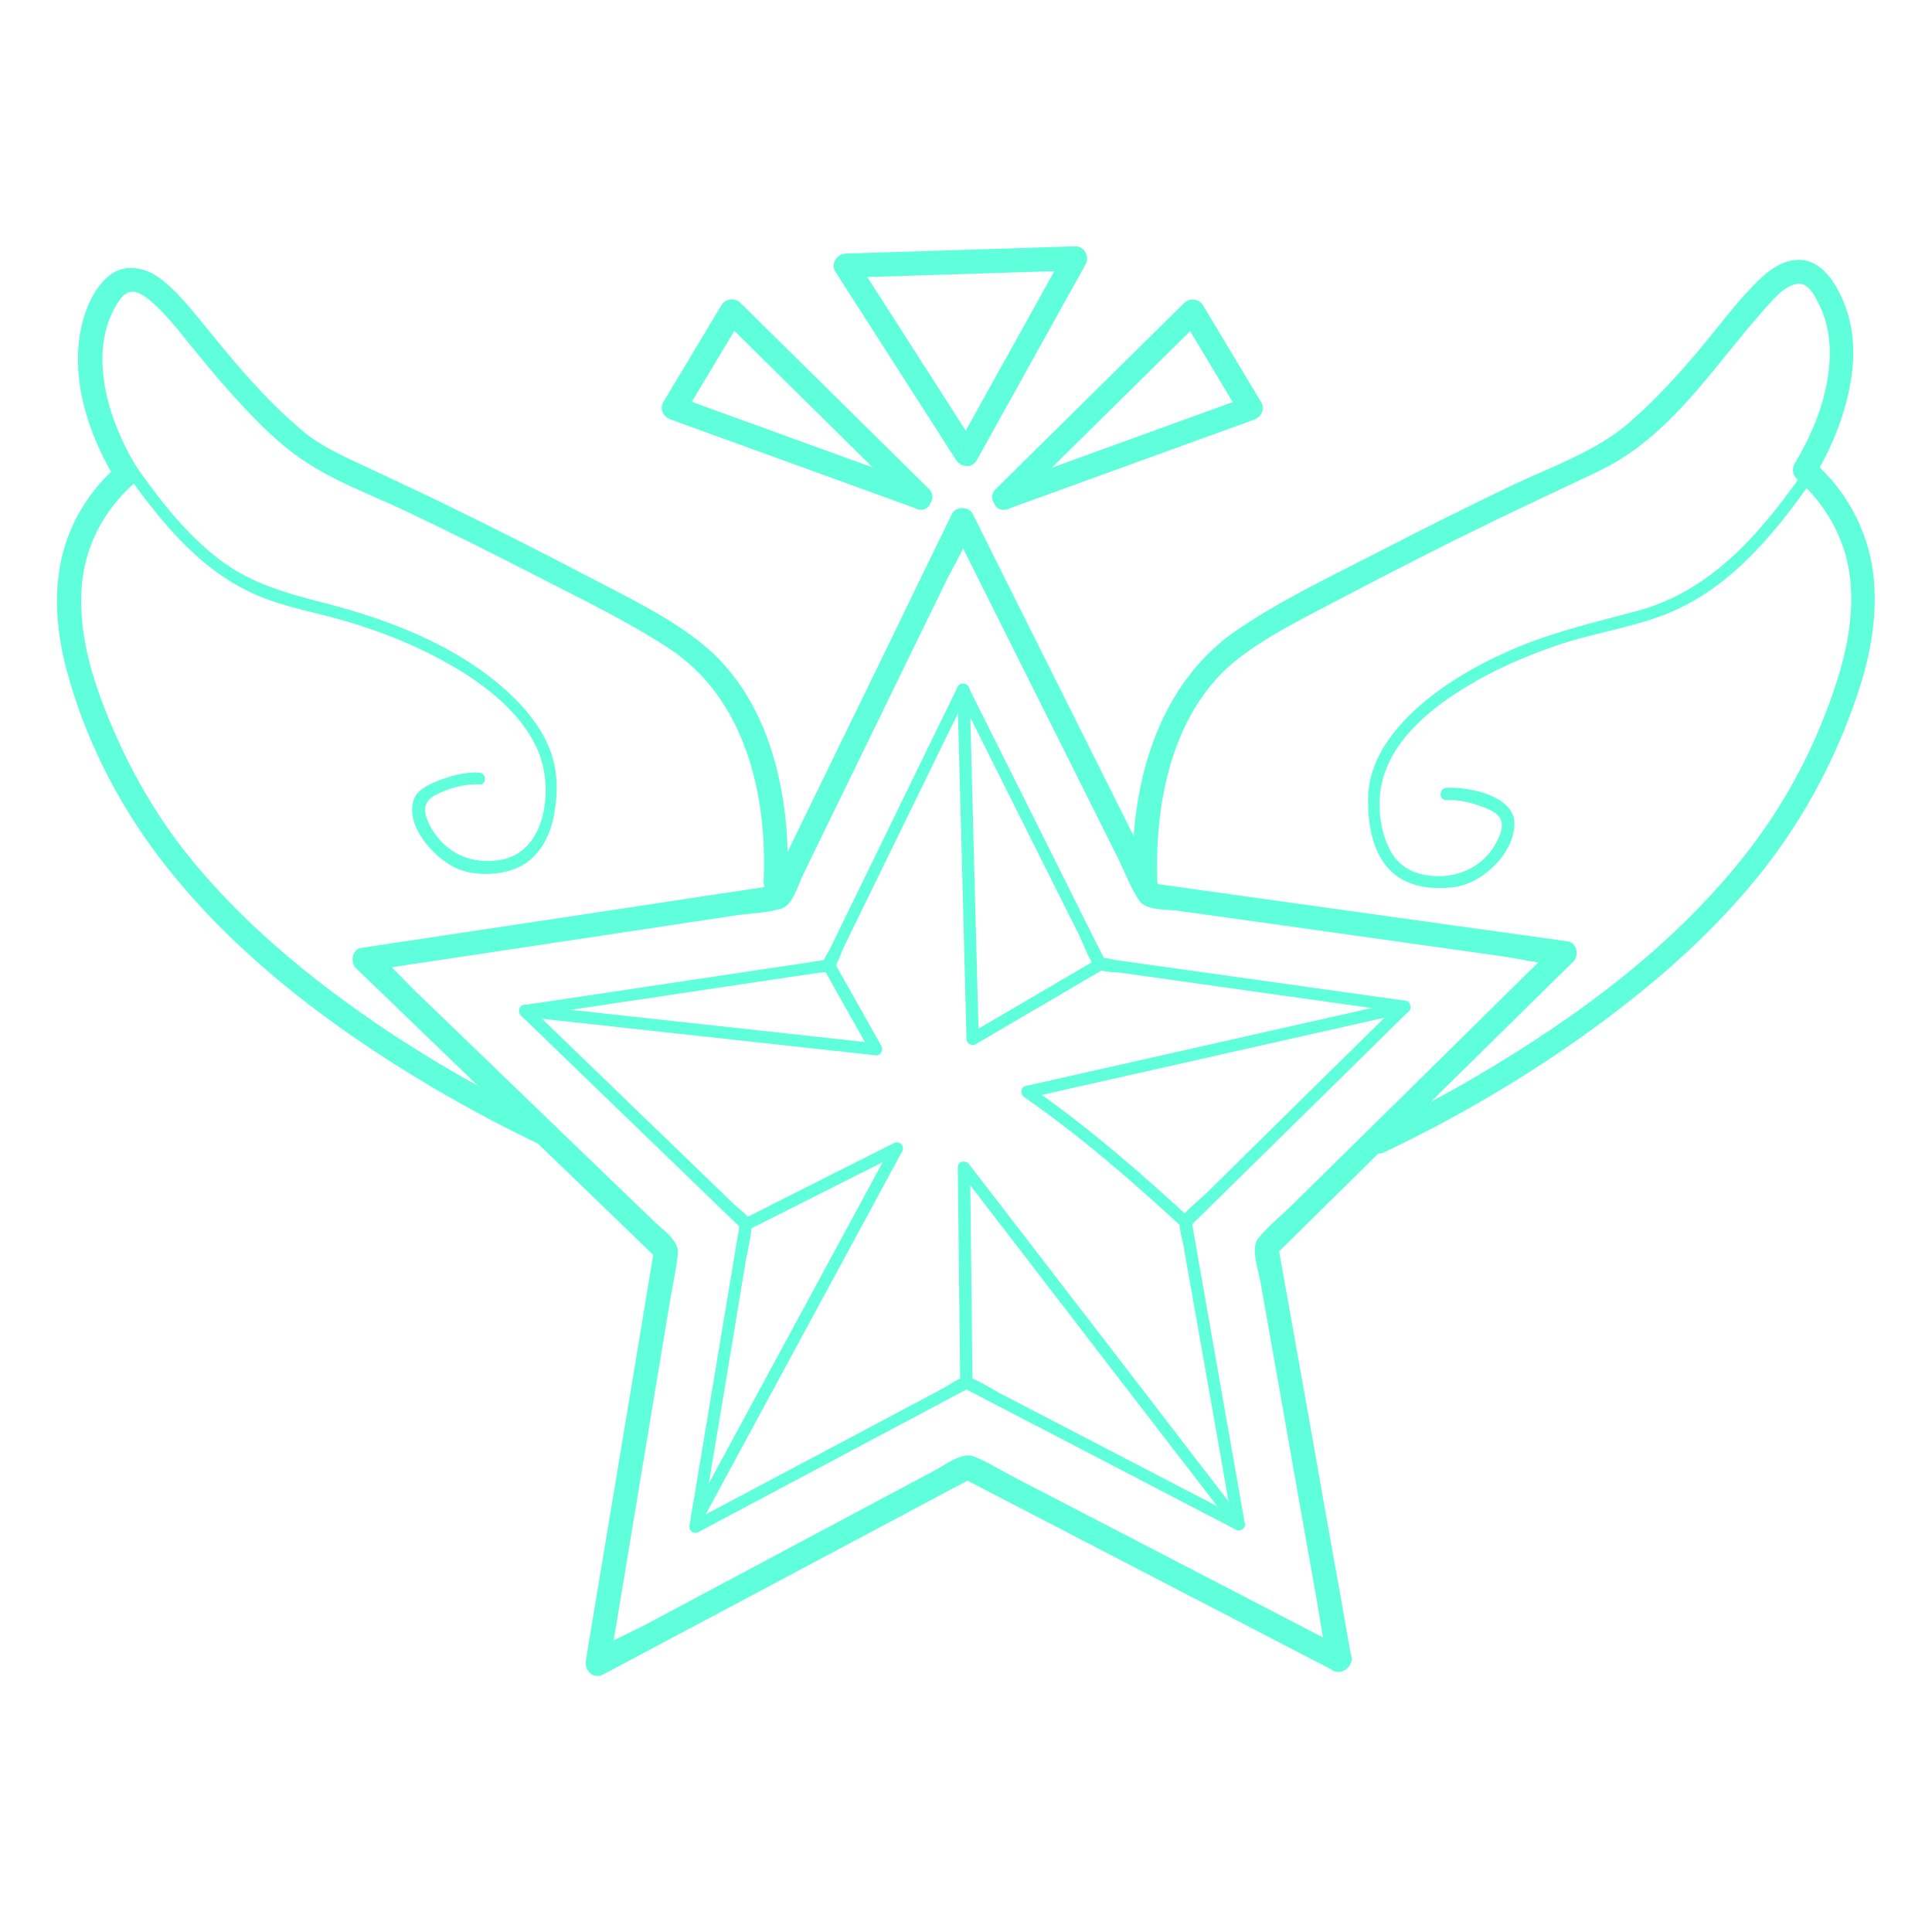
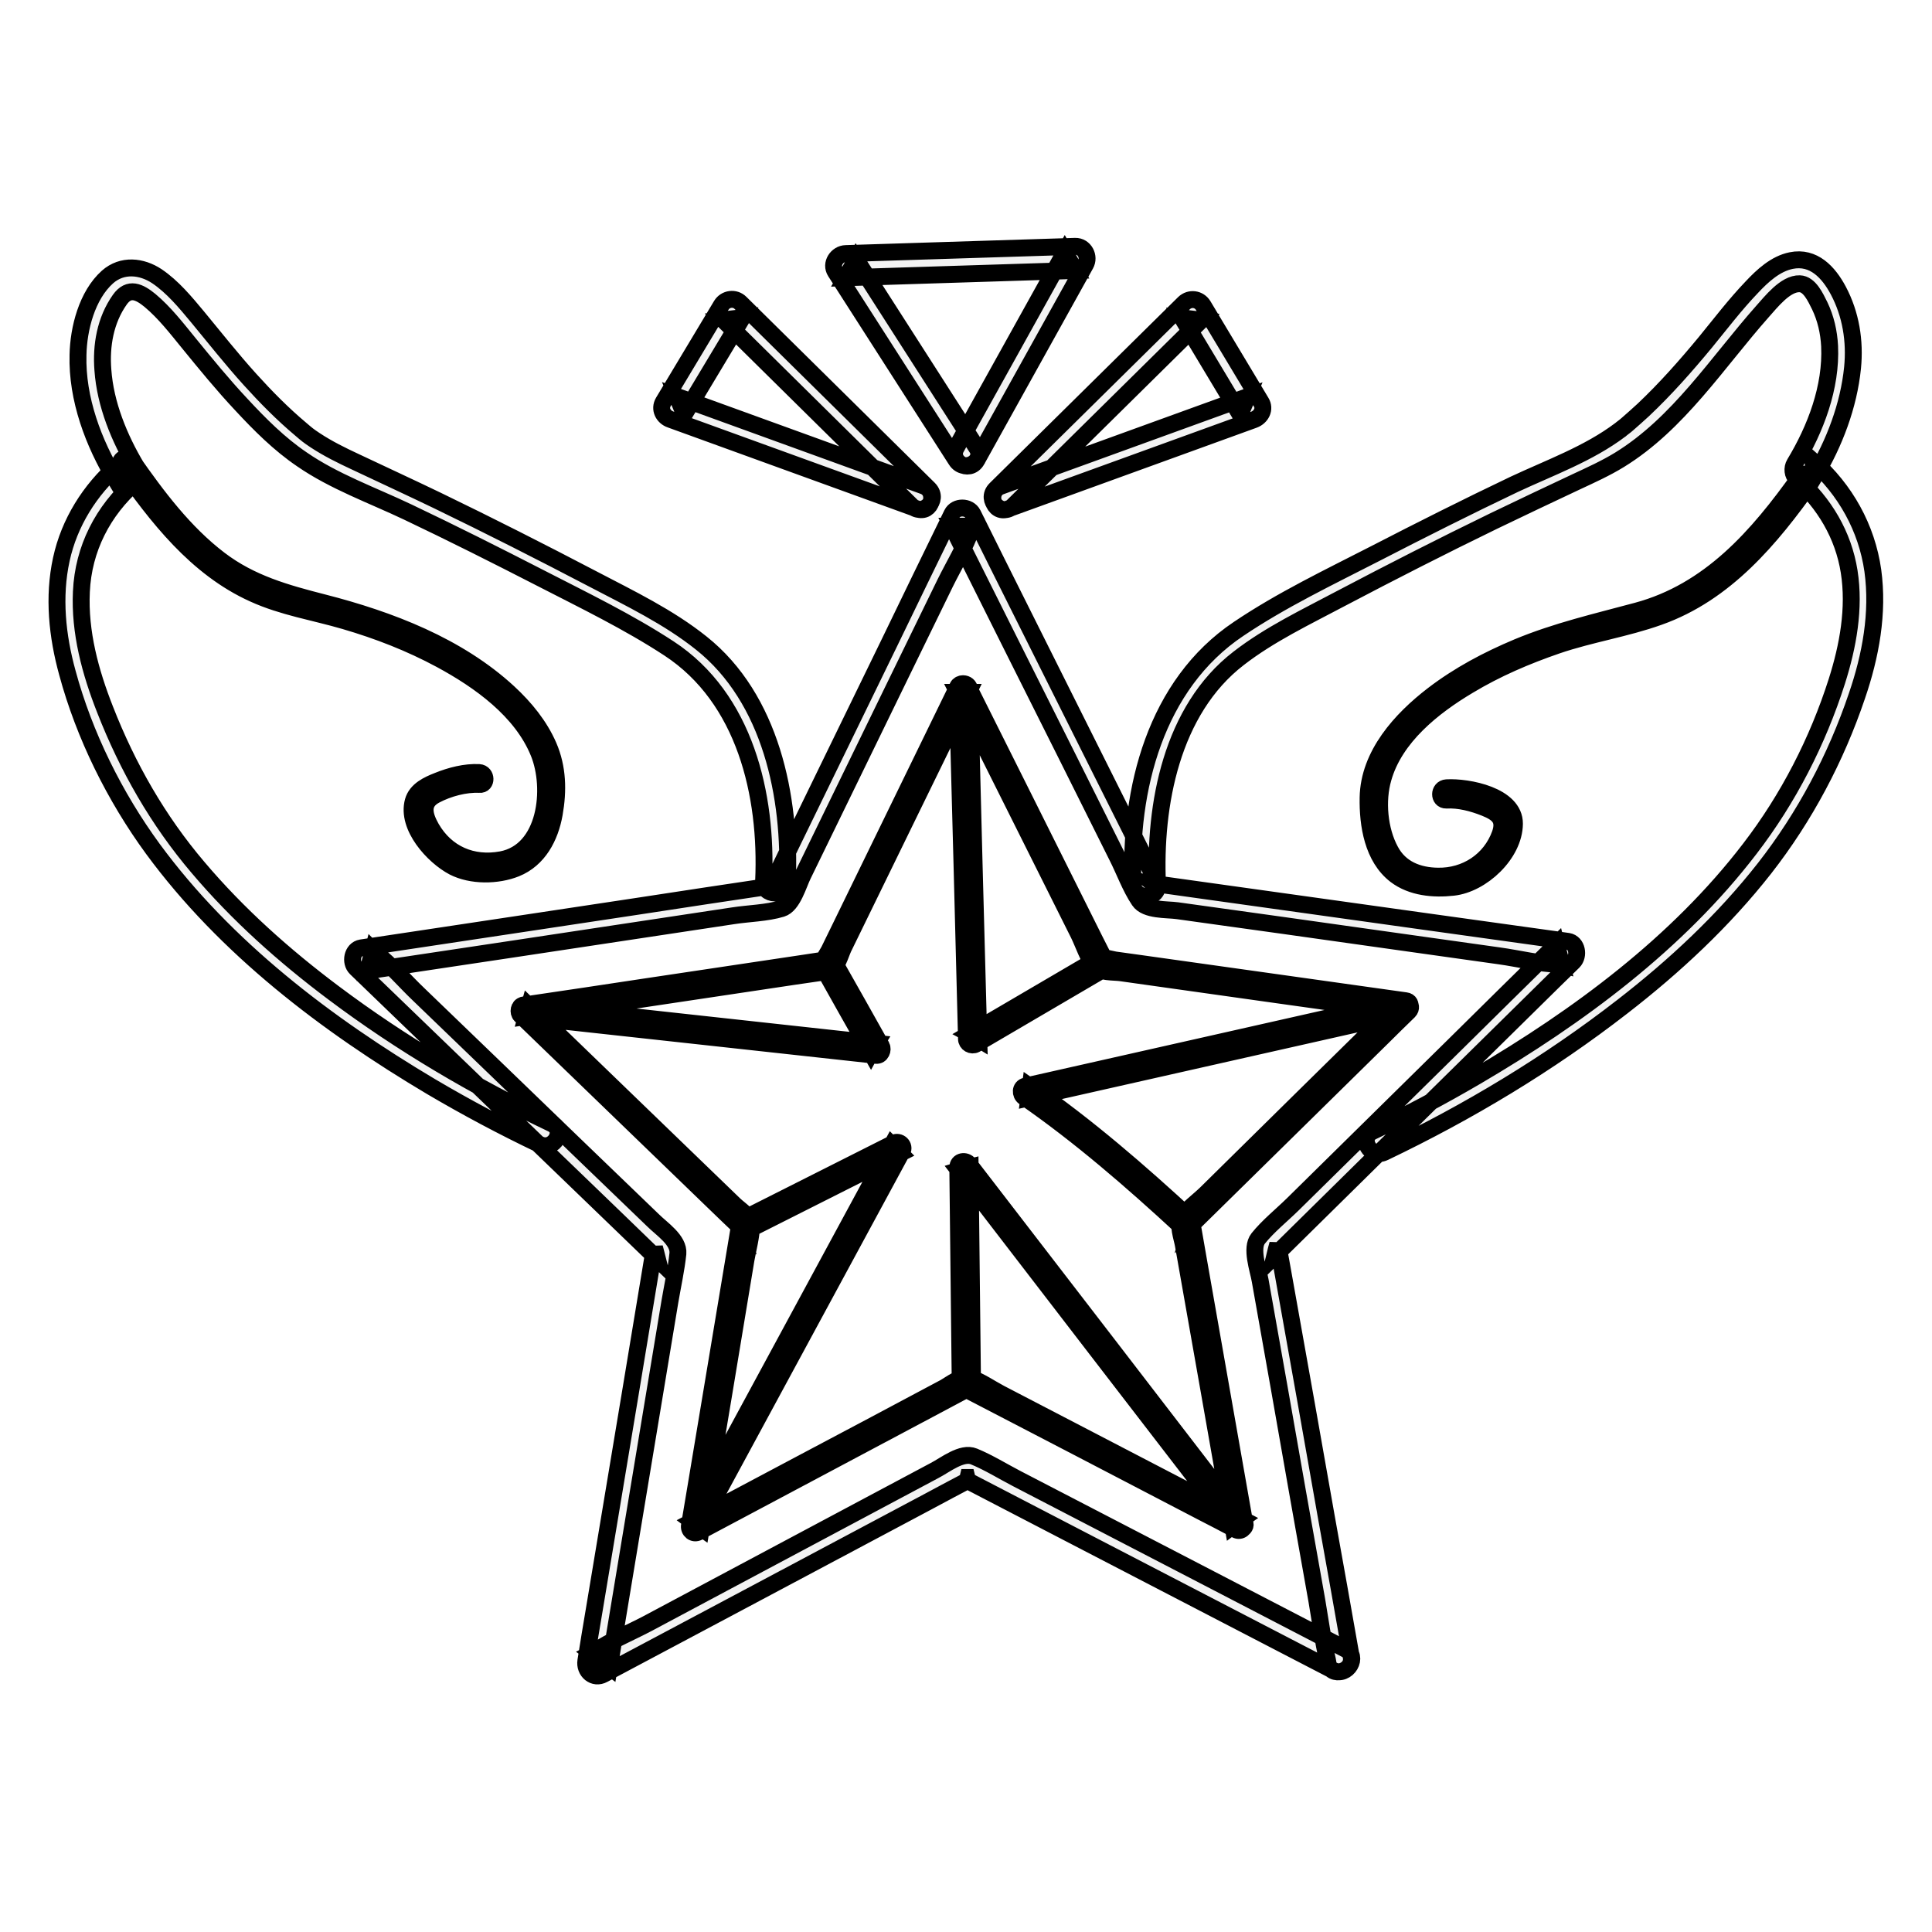
- <svg xmlns="http://www.w3.org/2000/svg" version="1.1" id="Layer_1" x="0px" y="0px" viewBox="0 0 800 800" style="enable-background:new 0 0 800 800;" xml:space="preserve">
-   <style type="text/css">
- 	.st0{fill:#5FFFDC;}
- </style>
-   <g>
-     <g>
-       <path class="st0" d="M557.2,682.9c-17.5-9.1-35.1-18.2-52.6-27.3c-27.8-14.4-55.7-28.9-83.5-43.3c-5.8-3-11.7-6.7-17.8-9.2    c-5-2.1-12,3.6-16.3,5.8c-26.2,14-52.4,27.9-78.6,41.9c-13.4,7.2-26.9,14.3-40.3,21.5c-7.2,3.8-15.3,7.1-22,11.7    c-0.3,0.2-0.7,0.4-1.1,0.6c2.4,1.9,4.9,3.8,7.3,5.6c3.2-19.5,6.5-39,9.7-58.5c5.1-30.9,10.3-61.9,15.4-92.8    c1.1-6.5,2.6-13.2,3.3-19.8c0.5-5.6-6.7-10.2-10.3-13.8c-21.4-20.6-42.8-41.2-64.1-61.8c-11-10.6-21.9-21.1-32.9-31.7    c-5.9-5.6-11.5-12.3-18-17.3c-0.3-0.2-0.6-0.6-0.9-0.9c-0.7,2.8-1.5,5.6-2.2,8.4c19.5-2.9,39.1-5.9,58.6-8.8    c30.9-4.7,61.8-9.3,92.7-14c6.4-1,13.9-1.1,20.1-3c4.6-1.4,6.9-10.1,8.8-13.9c13-26.8,26.1-53.5,39.1-80.3    c6.6-13.5,13.2-27.1,19.8-40.6c3.6-7.3,8.2-14.8,10.9-22.4c0.1-0.4,0.4-0.8,0.5-1.1c-2.9,0-5.8,0-8.6,0    c8.8,17.7,17.7,35.3,26.5,53c14,27.9,28,55.9,41.9,83.8c3,5.9,5.4,12.7,9.1,18.2c2.8,4.2,11.4,3.6,15.8,4.2    c29.5,4.1,59,8.2,88.5,12.4c14.9,2.1,29.8,4.2,44.8,6.3c8,1.1,16.6,3.3,24.7,3.5c0.4,0,0.8,0.1,1.2,0.2c-0.7-2.8-1.5-5.6-2.2-8.4    c-14.1,13.9-28.2,27.7-42.2,41.6c-22.3,22-44.7,44-67,66c-4.7,4.6-10.2,9-14.3,14.1c-3.2,4,0,12.8,0.8,17.4    c5.2,29.2,10.4,58.5,15.5,87.7c2.7,15,5.3,30,8,45c1.4,8.2,2.5,16.5,4.4,24.6c0.1,0.4,0.1,0.8,0.2,1.2c1.1,6.3,10.8,3.6,9.6-2.7    c-3.4-19.3-6.8-38.6-10.3-57.9c-5.4-30.6-10.8-61.2-16.3-91.8c-1.3-7.1-2.5-14.2-3.8-21.2c-0.4,1.6-0.9,3.2-1.3,4.9    c14-13.8,27.9-27.5,41.9-41.3c22.1-21.8,44.3-43.6,66.4-65.4c5.1-5,10.2-10.1,15.4-15.1c2.4-2.4,1.6-7.8-2.2-8.4    c-19.4-2.7-38.8-5.4-58.2-8.1c-30.8-4.3-61.5-8.6-92.3-12.9c-7.1-1-14.2-2-21.4-3c1,0.8,2,1.5,3,2.3    c-8.8-17.5-17.5-35.1-26.3-52.6c-13.9-27.8-27.8-55.6-41.7-83.4c-3.2-6.4-6.4-12.9-9.6-19.3c-1.6-3.2-7-3.3-8.6,0    c-8.6,17.6-17.2,35.3-25.7,52.9c-13.6,27.9-27.2,55.9-40.8,83.8c-3.1,6.5-6.3,12.9-9.4,19.4c1-0.8,2-1.5,3-2.3    c-19.4,2.9-38.8,5.8-58.2,8.8c-30.7,4.6-61.4,9.3-92.2,13.9c-7.1,1.1-14.2,2.1-21.3,3.2c-3.8,0.6-4.7,6-2.2,8.4    c14.1,13.6,28.2,27.2,42.3,40.8c22.4,21.6,44.7,43.1,67.1,64.7c5.2,5,10.3,10,15.5,15c-0.4-1.6-0.9-3.2-1.3-4.9    c-3.2,19.3-6.4,38.7-9.6,58c-5.1,30.6-10.2,61.3-15.3,91.9c-1.2,7.1-2.4,14.2-3.5,21.3c-0.7,4.3,3.3,7.8,7.3,5.6    c17.3-9.2,34.6-18.4,51.9-27.6c27.4-14.6,54.8-29.2,82.3-43.8c6.3-3.4,12.7-6.8,19-10.1c-1.7,0-3.4,0-5,0    c17.4,9,34.8,18.1,52.2,27.1c27.6,14.3,55.2,28.6,82.7,42.9c6.4,3.3,12.8,6.6,19.1,9.9C557.9,694.5,563,685.9,557.2,682.9z" />
-     </g>
-   </g>
-   <g>
-     <g>
-       <path class="st0" d="M579.7,415.1c-26.8,26.4-53.6,52.7-80.3,79.1c-3.2,3.1-7.7,6.3-10.2,10c-1.8,2.7,0.3,8.4,0.8,11.3    c3.8,21.3,7.5,42.7,11.3,64c3.1,17.4,6.1,34.9,9.2,52.3c1.2-0.9,2.4-1.9,3.7-2.8c-33.3-17.3-66.7-34.7-100-52    c-4-2.1-8.4-5.2-12.7-6.6c-3.2-1-7.8,2.7-10.5,4.2c-19.1,10.2-38.3,20.4-57.4,30.5c-15.6,8.3-31.3,16.6-46.9,24.9    c1.2,0.9,2.4,1.9,3.7,2.8c6.2-37.1,12.4-74.1,18.5-111.2c0.8-4.5,2.2-9.5,2.3-14.1c0.1-3.5-4.8-6.5-7.1-8.7    c-15.6-15.1-31.2-30.1-46.8-45.2c-12.7-12.3-25.5-24.6-38.2-36.9c-0.4,1.4-0.7,2.8-1.1,4.2c36.9-5.5,73.9-11.1,110.8-16.6    c3.4-0.5,6.8-1,10.3-1.5c1.4-0.2,3.2-0.1,4.5-0.7c2.9-1.2,4.4-6.9,5.6-9.5c9.5-19.5,19.1-39.1,28.6-58.6    c7.7-15.8,15.4-31.5,23.1-47.3c-1.4,0-2.9,0-4.3,0c16.7,33.4,33.4,66.8,50.1,100.2c2,4.1,3.8,9.8,6.7,13.4c2,2.5,7.8,2.1,10.7,2.5    c21.5,3,43.1,6.1,64.6,9.1c17.4,2.4,34.7,4.9,52.1,7.3c3.1,0.4,4.5-4.4,1.3-4.8c-36.8-5.2-73.5-10.3-110.3-15.5    c-3.4-0.5-6.7-0.9-10.1-1.4c-0.6-0.1-4.8-1.2-5.2-0.7c-0.2,0.2,1,1.2,1.1,0.9c0.1-0.2-0.7-1.5-0.8-1.6c-1.2-2.4-2.4-4.8-3.6-7.1    c-9.7-19.4-19.3-38.7-29-58.1c-7.8-15.5-15.5-31.1-23.3-46.6c-0.8-1.6-3.5-1.6-4.3,0c-16.3,33.4-32.5,66.7-48.8,100.1    c-1.5,3.1-3,6.1-4.5,9.2c-0.3,0.6-2.6,4.1-2.3,4.7c0.1,0.3,1.3-0.7,1.1-0.9c-0.1-0.1-1.6,0.2-1.8,0.3c-2.6,0.4-5.3,0.8-7.9,1.2    c-21.4,3.2-42.8,6.4-64.2,9.6c-17.2,2.6-34.4,5.2-51.5,7.7c-1.9,0.3-2.3,3-1.1,4.2c26.7,25.8,53.4,51.6,80.1,77.4    c3.8,3.6,7.5,7.3,11.3,10.9c-0.2-0.8-0.4-1.6-0.6-2.4c-6.1,36.6-12.2,73.2-18.3,109.8c-0.9,5.2-1.7,10.3-2.6,15.5    c-0.4,2.1,1.6,3.9,3.7,2.8c32.8-17.4,65.5-34.9,98.3-52.3c4.6-2.5,9.3-4.9,13.9-7.4c-0.8,0-1.7,0-2.5,0    c32.9,17.1,65.9,34.2,98.8,51.4c4.7,2.4,9.3,4.8,14,7.3c2,1.1,4.1-0.7,3.7-2.8c-6.4-36.6-12.9-73.1-19.3-109.7    c-0.9-5.2-1.8-10.3-2.7-15.5c-0.2,0.8-0.4,1.6-0.6,2.4c26.5-26,52.9-52.1,79.4-78.1c3.7-3.7,7.5-7.4,11.2-11    C585.6,416.4,582,412.9,579.7,415.1z" />
-     </g>
-   </g>
-   <g>
-     <g>
-       <path class="st0" d="M341,401c6.5,11.6,13,23.2,19.6,34.8c0.7-1.3,1.4-2.5,2.2-3.8c-48.4-5.3-96.8-10.6-145.2-15.9    c-3.2-0.4-3.2,4.7,0,5c48.4,5.3,96.8,10.6,145.2,15.9c2,0.2,3-2.3,2.2-3.8c-6.5-11.6-13-23.2-19.6-34.8    C343.7,395.7,339.4,398.2,341,401L341,401z" />
-     </g>
-   </g>
-   <g>
-     <g>
-       <path class="st0" d="M396.4,285.5c1.3,48.2,2.6,96.5,3.8,144.7c0,1.9,2.1,3.1,3.8,2.2c17.6-10.3,35.3-20.7,52.9-31    c2.8-1.6,0.3-5.9-2.5-4.3c-17.6,10.3-35.3,20.7-52.9,31c1.3,0.7,2.5,1.4,3.8,2.2c-1.3-48.2-2.6-96.5-3.8-144.7    C401.3,282.3,396.3,282.3,396.4,285.5L396.4,285.5z" />
-     </g>
-   </g>
-   <g>
-     <g>
-       <path class="st0" d="M580.8,414.5c-52,11.7-104.1,23.5-156.1,35.2c-2.3,0.5-2.3,3.4-0.6,4.6c23.1,16,44.6,34.7,65.2,53.7    c1.2-1.2,2.4-2.4,3.5-3.5c-0.1-0.1-0.1-0.1-0.2-0.2c-2.4-2.2-5.9,1.4-3.5,3.5c0.1,0.1,0.1,0.1,0.2,0.2c2.4,2.2,5.9-1.3,3.5-3.5    c-20.9-19.3-42.8-38.3-66.2-54.5c-0.2,1.5-0.4,3-0.6,4.6c52-11.7,104.1-23.5,156.1-35.2C585.3,418.6,584,413.8,580.8,414.5    L580.8,414.5z" />
-     </g>
-   </g>
-   <g>
-     <g>
-       <path class="st0" d="M402.7,572.6c-0.3-29.8-0.7-59.6-1-89.3c-1.6,0.4-3.1,0.8-4.7,1.3c37.9,49.3,75.8,98.6,113.8,147.9    c1.9,2.5,6.3,0,4.3-2.5c-37.9-49.3-75.8-98.6-113.8-147.9c-1.4-1.8-4.7-1.5-4.7,1.3c0.3,29.8,0.7,59.6,1,89.3    C397.8,575.8,402.8,575.8,402.7,572.6L402.7,572.6z" />
-     </g>
-   </g>
-   <g>
-     <g>
-       <path class="st0" d="M310.2,509.1c20.8-10.5,41.7-21,62.5-31.5c-1.1-1.1-2.3-2.3-3.4-3.4c-27.6,51-55.2,102-82.8,153    c-1.5,2.8,2.8,5.4,4.3,2.5c27.6-51,55.2-102,82.8-153c1.2-2.3-1.2-4.5-3.4-3.4c-20.8,10.5-41.7,21-62.5,31.5    C304.8,506.2,307.3,510.5,310.2,509.1L310.2,509.1z" />
-     </g>
-   </g>
-   <g>
-     <g>
-       <path class="st0" d="M326,365c1.6-34.9-6.8-75.8-35.6-98.7c-13.5-10.8-29.5-18.5-44.8-26.5c-21.4-11.2-42.9-22.1-64.6-32.6    c-11.2-5.4-22.5-10.6-33.7-15.9c-5.8-2.7-11.5-5.5-16.8-9c-3-2-3.3-2.3-6-4.6c-7.5-6.3-14.4-13.3-21-20.6    c-7.6-8.4-14.6-17.3-21.8-26c-5-6-10.2-12.3-16.7-16.7c-6.3-4.2-14.4-5.1-20.5,0.3c-8.5,7.6-12,21.4-12.2,32.3    c-0.5,18.1,6.4,36.5,15.7,51.8c0.3-2,0.5-4,0.8-6.1c-11.6,10.2-20.1,23.7-23.4,38.9c-3.4,15.6-1.7,31.8,2.5,47    c7,25.9,19.6,51.3,35.4,72.9c30.1,41,71.9,72.7,115.3,98.5c14.6,8.6,29.6,16.6,44.9,23.9c5.8,2.8,10.9-5.9,5-8.6    c-31.7-15.1-62.3-33.1-90.4-54.2c-20.4-15.3-39.6-32.4-56.1-51.9c-16.6-19.5-29.2-41.6-38.5-65.4c-6.1-15.5-10.6-32-9.8-48.8    c0.8-17.8,8.9-33.5,22.2-45.2c1.6-1.4,1.9-4.3,0.8-6.1c-7.3-12.2-13.1-26.3-14.1-40.5c-0.8-10.1,1-20.6,7-29.1    c3.8-5.4,8.1-3.3,12.5,0.3c6.1,5.1,11.1,11.6,16,17.6c7.1,8.7,14.2,17.4,21.9,25.6c7.6,8.2,15.7,16.3,25,22.6    c13.3,9.2,29.3,14.9,43.8,21.8c18.5,8.8,36.8,18,55.1,27.4c17.9,9.2,36.3,18.1,53.1,29.1c31.5,20.6,40.8,60.6,39.2,96.2    C315.7,371.4,325.7,371.4,326,365L326,365z" />
-     </g>
-   </g>
-   <g>
-     <g>
-       <path class="st0" d="M198.4,319.9c-5.7-0.3-11.8,1.3-17,3.4c-4.1,1.6-9,3.8-10.3,8.5c-2.9,10.5,8.3,22.8,16.7,27.2    c7.4,3.8,18.1,3.7,25.8,0.6c9.4-3.8,14.2-13,15.9-22.6c1.7-9.6,1.5-19.1-2.4-28.1c-3.7-8.5-9.7-15.8-16.5-22.1    c-21-19.4-49.3-30.2-76.6-37.2c-15.6-4-30.1-8-43.1-17.9c-14.6-11.1-25.9-26.2-36.3-41.1c-1.8-2.6-6.2-0.1-4.3,2.5    c14.6,20.8,31,42.1,54.8,52.8c12.1,5.5,25.1,7.5,37.7,11.2c13.7,4,27.1,9.2,39.7,16c16.1,8.7,33.5,21.1,40.6,38.6    c6,14.8,3.2,40.8-15.5,44.3c-12,2.2-22.8-2.4-29-13.1c-3-5.3-4.4-10.5,1.7-13.7c5.3-2.8,12.3-4.7,18.3-4.4    C201.6,325.1,201.6,320.1,198.4,319.9L198.4,319.9z" />
-     </g>
-   </g>
-   <g>
-     <g>
-       <path class="st0" d="M479.3,366.3c-1.5-33,5.8-72.3,33.6-93.7c12.9-10,28.1-17.2,42.4-24.8c20.9-11,41.9-21.7,63.1-32    c11.4-5.5,22.8-10.9,34.3-16.3c6-2.8,12.2-5.6,17.9-9.1c24.4-15,40.5-40.3,59.1-61.3c3.6-4,9.6-11.8,15.5-11.6    c4.1,0.1,6.6,5.7,8.3,9.1c2.5,5.2,3.8,10.9,4.1,16.7c0.8,17-5.8,34.3-14.5,48.7c-1.1,1.8-0.9,4.6,0.8,6.1    c11.5,10.2,19.4,23.4,21.8,38.6c2.4,15.2-0.5,30.9-5.1,45.4c-7.9,24.8-20.1,48.6-36,69.3c-30,39.2-71,69.5-113.3,94.3    c-14,8.2-28.3,15.8-43,22.8c-5.8,2.8-0.7,11.4,5,8.6c34.7-16.6,68-36.6,98.4-60.2c21.7-16.8,42-35.7,59-57.4    c16.7-21.4,29.5-45.6,38.2-71.3c5.7-16.6,9-34.4,6.6-51.9c-2.5-17.7-11.4-33.6-24.8-45.4c0.3,2,0.5,4,0.8,6.1    c8.1-13.5,14-29,15.6-44.7c1.1-11.1-0.7-22.2-5.9-32c-4-7.5-10.2-14.3-19.5-12.4c-6.5,1.3-11.9,6.3-16.3,11    c-6.9,7.2-12.9,15.1-19.2,22.8c-8.1,9.8-16.5,19.3-25.7,28c-2.2,2-4.4,4-6.6,5.9c-0.5,0.4-1,0.9-1.6,1.3c-0.3,0.2-0.6,0.5-0.9,0.7    c-1.1,0.9,0.2-0.1-0.5,0.4c-13.1,9.9-29.3,15.7-44,22.6c-19.3,9.2-38.4,18.8-57.4,28.6c-19.1,9.8-38.8,19.2-56.6,31.2    c-34.4,23-45.5,66.6-43.7,106C469.6,372.7,479.6,372.8,479.3,366.3L479.3,366.3z" />
-     </g>
-   </g>
-   <g>
-     <g>
-       <path class="st0" d="M598.9,331.3c5.3-0.3,11,1.2,16,3.2c5.5,2.2,8.4,4.7,6.3,10.8c-4,11.1-14.3,17.7-25.8,17.5    c-8.2-0.1-15.7-3-19.7-10.6c-4.6-8.5-5.7-20.6-3-29.9c4.8-17.1,20.7-29.7,35.3-38.4c11.6-7,24-12.3,36.8-16.7    c13.8-4.7,28.4-6.9,42.1-11.8c27.6-9.8,46.3-32.3,62.8-55.5c1.9-2.6-2.5-5.1-4.3-2.5c-17.5,24.6-37.4,47.5-67.6,55.6    c-16.7,4.5-33.3,8.3-49.4,15c-12.4,5.2-24.3,11.5-35,19.7c-13.3,10.2-26.6,24.8-26.9,42.6c-0.2,11.2,1.9,24.8,11.4,32.1    c6.7,5.1,15.7,5.9,23.8,5c11.9-1.3,25.3-13.8,25.4-26.3c0.1-11.7-19.2-15.4-28.1-14.9C595.7,326.4,595.7,331.4,598.9,331.3    L598.9,331.3z" />
-     </g>
-   </g>
-   <g>
-     <g>
-       <path class="st0" d="M382.4,201.2c-34-12.3-68-24.7-102-37c1,2.4,2,4.9,3,7.3c8-13.3,16-26.7,24-40c-2.6,0.3-5.2,0.7-7.9,1    c26,25.7,52,51.3,78,77c4.6,4.5,11.7-2.5,7.1-7.1c-26-25.7-52-51.3-78-77c-2.3-2.3-6.2-1.8-7.9,1c-8,13.3-16,26.7-24,40    c-1.8,3,0,6.3,3,7.3c34,12.3,68,24.7,102,37C385.8,213,388.4,203.4,382.4,201.2z" />
-     </g>
-   </g>
-   <g>
-     <g>
-       <path class="st0" d="M404.5,185.5c-16.7-26-33.3-52-50-78c-1.4,2.5-2.9,5-4.3,7.5c31.7-1,63.3-2,95-3c-1.4-2.5-2.9-5-4.3-7.5    c-15,27-30,54-45,81c-3.1,5.6,5.5,10.7,8.6,5c15-27,30-54,45-81c1.8-3.2-0.4-7.6-4.3-7.5c-31.7,1-63.3,2-95,3    c-3.6,0.1-6.4,4.2-4.3,7.5c16.7,26,33.3,52,50,78C399.3,195.9,408,190.9,404.5,185.5z" />
-     </g>
-   </g>
-   <g>
-     <g>
-       <path class="st0" d="M417.2,210.8c34-12.3,68-24.7,102-37c3-1.1,4.8-4.4,3-7.3c-8-13.3-16-26.7-24-40c-1.7-2.8-5.5-3.3-7.9-1    c-26,25.7-52,51.3-78,77c-4.6,4.5,2.5,11.6,7.1,7.1c26-25.7,52-51.3,78-77c-2.6-0.3-5.2-0.7-7.9-1c8,13.3,16,26.7,24,40    c1-2.4,2-4.9,3-7.3c-34,12.3-68,24.7-102,37C408.5,203.4,411.1,213,417.2,210.8z" />
-     </g>
+ <svg xmlns="http://www.w3.org/2000/svg" enable-background="new 0 0 800 800" version="1.1" viewBox="0 0 800 800" xml:space="preserve">
+   <g stroke="currentColor" stroke-width="7" fill="rgba(0, 0, 0, 0.05)">
+     <path class="st0" d="m557.2 682.9c-17.5-9.1-35.1-18.2-52.6-27.3-27.8-14.4-55.7-28.9-83.5-43.3-5.8-3-11.7-6.7-17.8-9.2-5-2.1-12 3.6-16.3 5.8-26.2 14-52.4 27.9-78.6 41.9-13.4 7.2-26.9 14.3-40.3 21.5-7.2 3.8-15.3 7.1-22 11.7-0.3 0.2-0.7 0.4-1.1 0.6 2.4 1.9 4.9 3.8 7.3 5.6 3.2-19.5 6.5-39 9.7-58.5 5.1-30.9 10.3-61.9 15.4-92.8 1.1-6.5 2.6-13.2 3.3-19.8 0.5-5.6-6.7-10.2-10.3-13.8-21.4-20.6-42.8-41.2-64.1-61.8-11-10.6-21.9-21.1-32.9-31.7-5.9-5.6-11.5-12.3-18-17.3-0.3-0.2-0.6-0.6-0.9-0.9-0.7 2.8-1.5 5.6-2.2 8.4 19.5-2.9 39.1-5.9 58.6-8.8 30.9-4.7 61.8-9.3 92.7-14 6.4-1 13.9-1.1 20.1-3 4.6-1.4 6.9-10.1 8.8-13.9 13-26.8 26.1-53.5 39.1-80.3 6.6-13.5 13.2-27.1 19.8-40.6 3.6-7.3 8.2-14.8 10.9-22.4 0.1-0.4 0.4-0.8 0.5-1.1h-8.6c8.8 17.7 17.7 35.3 26.5 53 14 27.9 28 55.9 41.9 83.8 3 5.9 5.4 12.7 9.1 18.2 2.8 4.2 11.4 3.6 15.8 4.2 29.5 4.1 59 8.2 88.5 12.4 14.9 2.1 29.8 4.2 44.8 6.3 8 1.1 16.6 3.3 24.7 3.5 0.4 0 0.8 0.1 1.2 0.2-0.7-2.8-1.5-5.6-2.2-8.4-14.1 13.9-28.2 27.7-42.2 41.6-22.3 22-44.7 44-67 66-4.7 4.6-10.2 9-14.3 14.1-3.2 4 0 12.8 0.8 17.4 5.2 29.2 10.4 58.5 15.5 87.7 2.7 15 5.3 30 8 45 1.4 8.2 2.5 16.5 4.4 24.6 0.1 0.4 0.1 0.8 0.2 1.2 1.1 6.3 10.8 3.6 9.6-2.7-3.4-19.3-6.8-38.6-10.3-57.9-5.4-30.6-10.8-61.2-16.3-91.8-1.3-7.1-2.5-14.2-3.8-21.2-0.4 1.6-0.9 3.2-1.3 4.9 14-13.8 27.9-27.5 41.9-41.3 22.1-21.8 44.3-43.6 66.4-65.4 5.1-5 10.2-10.1 15.4-15.1 2.4-2.4 1.6-7.8-2.2-8.4-19.4-2.7-38.8-5.4-58.2-8.1-30.8-4.3-61.5-8.6-92.3-12.9-7.1-1-14.2-2-21.4-3 1 0.8 2 1.5 3 2.3-8.8-17.5-17.5-35.1-26.3-52.6l-41.7-83.4c-3.2-6.4-6.4-12.9-9.6-19.3-1.6-3.2-7-3.3-8.6 0-8.6 17.6-17.2 35.3-25.7 52.9-13.6 27.9-27.2 55.9-40.8 83.8-3.1 6.5-6.3 12.9-9.4 19.4 1-0.8 2-1.5 3-2.3-19.4 2.9-38.8 5.8-58.2 8.8-30.7 4.6-61.4 9.3-92.2 13.9-7.1 1.1-14.2 2.1-21.3 3.2-3.8 0.6-4.7 6-2.2 8.4l42.3 40.8c22.4 21.6 44.7 43.1 67.1 64.7 5.2 5 10.3 10 15.5 15-0.4-1.6-0.9-3.2-1.3-4.9-3.2 19.3-6.4 38.7-9.6 58-5.1 30.6-10.2 61.3-15.3 91.9-1.2 7.1-2.4 14.2-3.5 21.3-0.7 4.3 3.3 7.8 7.3 5.6l51.9-27.6c27.4-14.6 54.8-29.2 82.3-43.8 6.3-3.4 12.7-6.8 19-10.1h-5c17.4 9 34.8 18.1 52.2 27.1 27.6 14.3 55.2 28.6 82.7 42.9 6.4 3.3 12.8 6.6 19.1 9.9 5.8 2.8 10.9-5.8 5.1-8.8zM579.7 415.1c-26.8 26.4-53.6 52.7-80.3 79.1-3.2 3.1-7.7 6.3-10.2 10-1.8 2.7 0.3 8.4 0.8 11.3 3.8 21.3 7.5 42.7 11.3 64 3.1 17.4 6.1 34.9 9.2 52.3 1.2-0.9 2.4-1.9 3.7-2.8-33.3-17.3-66.7-34.7-100-52-4-2.1-8.4-5.2-12.7-6.6-3.2-1-7.8 2.7-10.5 4.2-19.1 10.2-38.3 20.4-57.4 30.5-15.6 8.3-31.3 16.6-46.9 24.9 1.2 0.9 2.4 1.9 3.7 2.8 6.2-37.1 12.4-74.1 18.5-111.2 0.8-4.5 2.2-9.5 2.3-14.1 0.1-3.5-4.8-6.5-7.1-8.7-15.6-15.1-31.2-30.1-46.8-45.2-12.7-12.3-25.5-24.6-38.2-36.9-0.4 1.4-0.7 2.8-1.1 4.2 36.9-5.5 73.9-11.1 110.8-16.6 3.4-0.5 6.8-1 10.3-1.5 1.4-0.2 3.2-0.1 4.5-0.7 2.9-1.2 4.4-6.9 5.6-9.5 9.5-19.5 19.1-39.1 28.6-58.6 7.7-15.8 15.4-31.5 23.1-47.3h-4.3l50.1 100.2c2 4.1 3.8 9.8 6.7 13.4 2 2.5 7.8 2.1 10.7 2.5 21.5 3 43.1 6.1 64.6 9.1 17.4 2.4 34.7 4.9 52.1 7.3 3.1 0.4 4.5-4.4 1.3-4.8-36.8-5.2-73.5-10.3-110.3-15.5-3.4-0.5-6.7-0.9-10.1-1.4-0.6-0.1-4.8-1.2-5.2-0.7-0.2 0.2 1 1.2 1.1 0.9 0.1-0.2-0.7-1.5-0.8-1.6-1.2-2.4-2.4-4.8-3.6-7.1-9.7-19.4-19.3-38.7-29-58.1-7.8-15.5-15.5-31.1-23.3-46.6-0.8-1.6-3.5-1.6-4.3 0-16.3 33.4-32.5 66.7-48.8 100.1-1.5 3.1-3 6.1-4.5 9.2-0.3 0.6-2.6 4.1-2.3 4.7 0.1 0.3 1.3-0.7 1.1-0.9-0.1-0.1-1.6 0.2-1.8 0.3-2.6 0.4-5.3 0.8-7.9 1.2-21.4 3.2-42.8 6.4-64.2 9.6-17.2 2.6-34.4 5.2-51.5 7.7-1.9 0.3-2.3 3-1.1 4.2l80.1 77.4c3.8 3.6 7.5 7.3 11.3 10.9l-0.6-2.4-18.3 109.8c-0.9 5.2-1.7 10.3-2.6 15.5-0.4 2.1 1.6 3.9 3.7 2.8 32.8-17.4 65.5-34.9 98.3-52.3 4.6-2.5 9.3-4.9 13.9-7.4h-2.5c32.9 17.1 65.9 34.2 98.8 51.4 4.7 2.4 9.3 4.8 14 7.3 2 1.1 4.1-0.7 3.7-2.8-6.4-36.6-12.9-73.1-19.3-109.7-0.9-5.2-1.8-10.3-2.7-15.5l-0.6 2.4c26.5-26 52.9-52.1 79.4-78.1 3.7-3.7 7.5-7.4 11.2-11 2.2-2.3-1.4-5.8-3.7-3.6zM341 401c6.5 11.6 13 23.2 19.6 34.8 0.7-1.3 1.4-2.5 2.2-3.8-48.4-5.3-96.8-10.6-145.2-15.9-3.2-0.4-3.2 4.7 0 5 48.4 5.3 96.8 10.6 145.2 15.9 2 0.2 3-2.3 2.2-3.8-6.5-11.6-13-23.2-19.6-34.8-1.7-2.7-6-0.2-4.4 2.6zM396.4 285.5c1.3 48.2 2.6 96.5 3.8 144.7 0 1.9 2.1 3.1 3.8 2.2 17.6-10.3 35.3-20.7 52.9-31 2.8-1.6 0.3-5.9-2.5-4.3-17.6 10.3-35.3 20.7-52.9 31 1.3 0.7 2.5 1.4 3.8 2.2-1.3-48.2-2.6-96.5-3.8-144.7-0.2-3.3-5.2-3.3-5.1-0.1zM580.8 414.5c-52 11.7-104.1 23.5-156.1 35.2-2.3 0.5-2.3 3.4-0.6 4.6 23.1 16 44.6 34.7 65.2 53.7l3.5-3.5-0.2-0.2c-2.4-2.2-5.9 1.4-3.5 3.5l0.2 0.2c2.4 2.2 5.9-1.3 3.5-3.5-20.9-19.3-42.8-38.3-66.2-54.5-0.2 1.5-0.4 3-0.6 4.6 52-11.7 104.1-23.5 156.1-35.2 3.2-0.8 1.9-5.6-1.3-4.9zM402.7 572.6c-0.3-29.8-0.7-59.6-1-89.3-1.6 0.4-3.1 0.8-4.7 1.3 37.9 49.3 75.8 98.6 113.8 147.9 1.9 2.5 6.3 0 4.3-2.5-37.9-49.3-75.8-98.6-113.8-147.9-1.4-1.8-4.7-1.5-4.7 1.3 0.3 29.8 0.7 59.6 1 89.3 0.2 3.1 5.2 3.1 5.1-0.1zM310.2 509.1c20.8-10.5 41.7-21 62.5-31.5l-3.4-3.4c-27.6 51-55.2 102-82.8 153-1.5 2.8 2.8 5.4 4.3 2.5 27.6-51 55.2-102 82.8-153 1.2-2.3-1.2-4.5-3.4-3.4-20.8 10.5-41.7 21-62.5 31.5-2.9 1.4-0.4 5.7 2.5 4.3zM326 365c1.6-34.9-6.8-75.8-35.6-98.7-13.5-10.8-29.5-18.5-44.8-26.5-21.4-11.2-42.9-22.1-64.6-32.6-11.2-5.4-22.5-10.6-33.7-15.9-5.8-2.7-11.5-5.5-16.8-9-3-2-3.3-2.3-6-4.6-7.5-6.3-14.4-13.3-21-20.6-7.6-8.4-14.6-17.3-21.8-26-5-6-10.2-12.3-16.7-16.7-6.3-4.2-14.4-5.1-20.5 0.3-8.5 7.6-12 21.4-12.2 32.3-0.5 18.1 6.4 36.5 15.7 51.8 0.3-2 0.5-4 0.8-6.1-11.6 10.2-20.1 23.7-23.4 38.9-3.4 15.6-1.7 31.8 2.5 47 7 25.9 19.6 51.3 35.4 72.9 30.1 41 71.9 72.7 115.3 98.5 14.6 8.6 29.6 16.6 44.9 23.9 5.8 2.8 10.9-5.9 5-8.6-31.7-15.1-62.3-33.1-90.4-54.2-20.4-15.3-39.6-32.4-56.1-51.9-16.6-19.5-29.2-41.6-38.5-65.4-6.1-15.5-10.6-32-9.8-48.8 0.8-17.8 8.9-33.5 22.2-45.2 1.6-1.4 1.9-4.3 0.8-6.1-7.3-12.2-13.1-26.3-14.1-40.5-0.8-10.1 1-20.6 7-29.1 3.8-5.4 8.1-3.3 12.5 0.3 6.1 5.1 11.1 11.6 16 17.6 7.1 8.7 14.2 17.4 21.9 25.6 7.6 8.2 15.7 16.3 25 22.6 13.3 9.2 29.3 14.9 43.8 21.8 18.5 8.8 36.8 18 55.1 27.4 17.9 9.2 36.3 18.1 53.1 29.1 31.5 20.6 40.8 60.6 39.2 96.2-0.5 6.7 9.5 6.7 9.8 0.3zM198.4 319.9c-5.7-0.3-11.8 1.3-17 3.4-4.1 1.6-9 3.8-10.3 8.5-2.9 10.5 8.3 22.8 16.7 27.2 7.4 3.8 18.1 3.7 25.8 0.6 9.4-3.8 14.2-13 15.9-22.6s1.5-19.1-2.4-28.1c-3.7-8.5-9.7-15.8-16.5-22.1-21-19.4-49.3-30.2-76.6-37.2-15.6-4-30.1-8-43.1-17.9-14.6-11.1-25.9-26.2-36.3-41.1-1.8-2.6-6.2-0.1-4.3 2.5 14.6 20.8 31 42.1 54.8 52.8 12.1 5.5 25.1 7.5 37.7 11.2 13.7 4 27.1 9.2 39.7 16 16.1 8.7 33.5 21.1 40.6 38.6 6 14.8 3.2 40.8-15.5 44.3-12 2.2-22.8-2.4-29-13.1-3-5.3-4.4-10.5 1.7-13.7 5.3-2.8 12.3-4.7 18.3-4.4 3 0.3 3-4.7-0.2-4.9zM479.3 366.3c-1.5-33 5.8-72.3 33.6-93.7 12.9-10 28.1-17.2 42.4-24.8 20.9-11 41.9-21.7 63.1-32 11.4-5.5 22.8-10.9 34.3-16.3 6-2.8 12.2-5.6 17.9-9.1 24.4-15 40.5-40.3 59.1-61.3 3.6-4 9.6-11.8 15.5-11.6 4.1 0.1 6.6 5.7 8.3 9.1 2.5 5.2 3.8 10.9 4.1 16.7 0.8 17-5.8 34.3-14.5 48.7-1.1 1.8-0.9 4.6 0.8 6.1 11.5 10.2 19.4 23.4 21.8 38.6s-0.5 30.9-5.1 45.4c-7.9 24.8-20.1 48.6-36 69.3-30 39.2-71 69.5-113.3 94.3-14 8.2-28.3 15.8-43 22.8-5.8 2.8-0.7 11.4 5 8.6 34.7-16.6 68-36.6 98.4-60.2 21.7-16.8 42-35.7 59-57.4 16.7-21.4 29.5-45.6 38.2-71.3 5.7-16.6 9-34.4 6.6-51.9-2.5-17.7-11.4-33.6-24.8-45.4 0.3 2 0.5 4 0.8 6.1 8.1-13.5 14-29 15.6-44.7 1.1-11.1-0.7-22.2-5.9-32-4-7.5-10.2-14.3-19.5-12.4-6.5 1.3-11.9 6.3-16.3 11-6.9 7.2-12.9 15.1-19.2 22.8-8.1 9.8-16.5 19.3-25.7 28-2.2 2-4.4 4-6.6 5.9-0.5 0.4-1 0.9-1.6 1.3-0.3 0.2-0.6 0.5-0.9 0.7-1.1 0.9 0.2-0.1-0.5 0.4-13.1 9.9-29.3 15.7-44 22.6-19.3 9.2-38.4 18.8-57.4 28.6-19.1 9.8-38.8 19.2-56.6 31.2-34.4 23-45.5 66.6-43.7 106 0.4 6.3 10.4 6.4 10.1-0.1zM598.9 331.3c5.3-0.3 11 1.2 16 3.2 5.5 2.2 8.4 4.7 6.3 10.8-4 11.1-14.3 17.7-25.8 17.5-8.2-0.1-15.7-3-19.7-10.6-4.6-8.5-5.7-20.6-3-29.9 4.8-17.1 20.7-29.7 35.3-38.4 11.6-7 24-12.3 36.8-16.7 13.8-4.7 28.4-6.9 42.1-11.8 27.6-9.8 46.3-32.3 62.8-55.5 1.9-2.6-2.5-5.1-4.3-2.5-17.5 24.6-37.4 47.5-67.6 55.6-16.7 4.5-33.3 8.3-49.4 15-12.4 5.2-24.3 11.5-35 19.7-13.3 10.2-26.6 24.8-26.9 42.6-0.2 11.2 1.9 24.8 11.4 32.1 6.7 5.1 15.7 5.9 23.8 5 11.9-1.3 25.3-13.8 25.4-26.3 0.1-11.7-19.2-15.4-28.1-14.9-3.3 0.2-3.3 5.2-0.1 5.1zM382.4 201.2c-34-12.3-68-24.7-102-37 1 2.4 2 4.9 3 7.3 8-13.3 16-26.7 24-40-2.6 0.3-5.2 0.7-7.9 1 26 25.7 52 51.3 78 77 4.6 4.5 11.7-2.5 7.1-7.1-26-25.7-52-51.3-78-77-2.3-2.3-6.2-1.8-7.9 1-8 13.3-16 26.7-24 40-1.8 3 0 6.3 3 7.3 34 12.3 68 24.7 102 37 6.1 2.3 8.7-7.3 2.7-9.5zM404.5 185.5c-16.7-26-33.3-52-50-78-1.4 2.5-2.9 5-4.3 7.5 31.7-1 63.3-2 95-3-1.4-2.5-2.9-5-4.3-7.5l-45 81c-3.1 5.6 5.5 10.7 8.6 5l45-81c1.8-3.2-0.4-7.6-4.3-7.5-31.7 1-63.3 2-95 3-3.6 0.1-6.4 4.2-4.3 7.5 16.7 26 33.3 52 50 78 3.4 5.4 12.1 0.4 8.6-5zM417.2 210.8c34-12.3 68-24.7 102-37 3-1.1 4.8-4.4 3-7.3-8-13.3-16-26.7-24-40-1.7-2.8-5.5-3.3-7.9-1-26 25.7-52 51.3-78 77-4.6 4.5 2.5 11.6 7.1 7.1 26-25.7 52-51.3 78-77-2.6-0.3-5.2-0.7-7.9-1 8 13.3 16 26.7 24 40 1-2.4 2-4.9 3-7.3-34 12.3-68 24.7-102 37-6 2.1-3.4 11.7 2.7 9.5z" />
  </g>
</svg>
